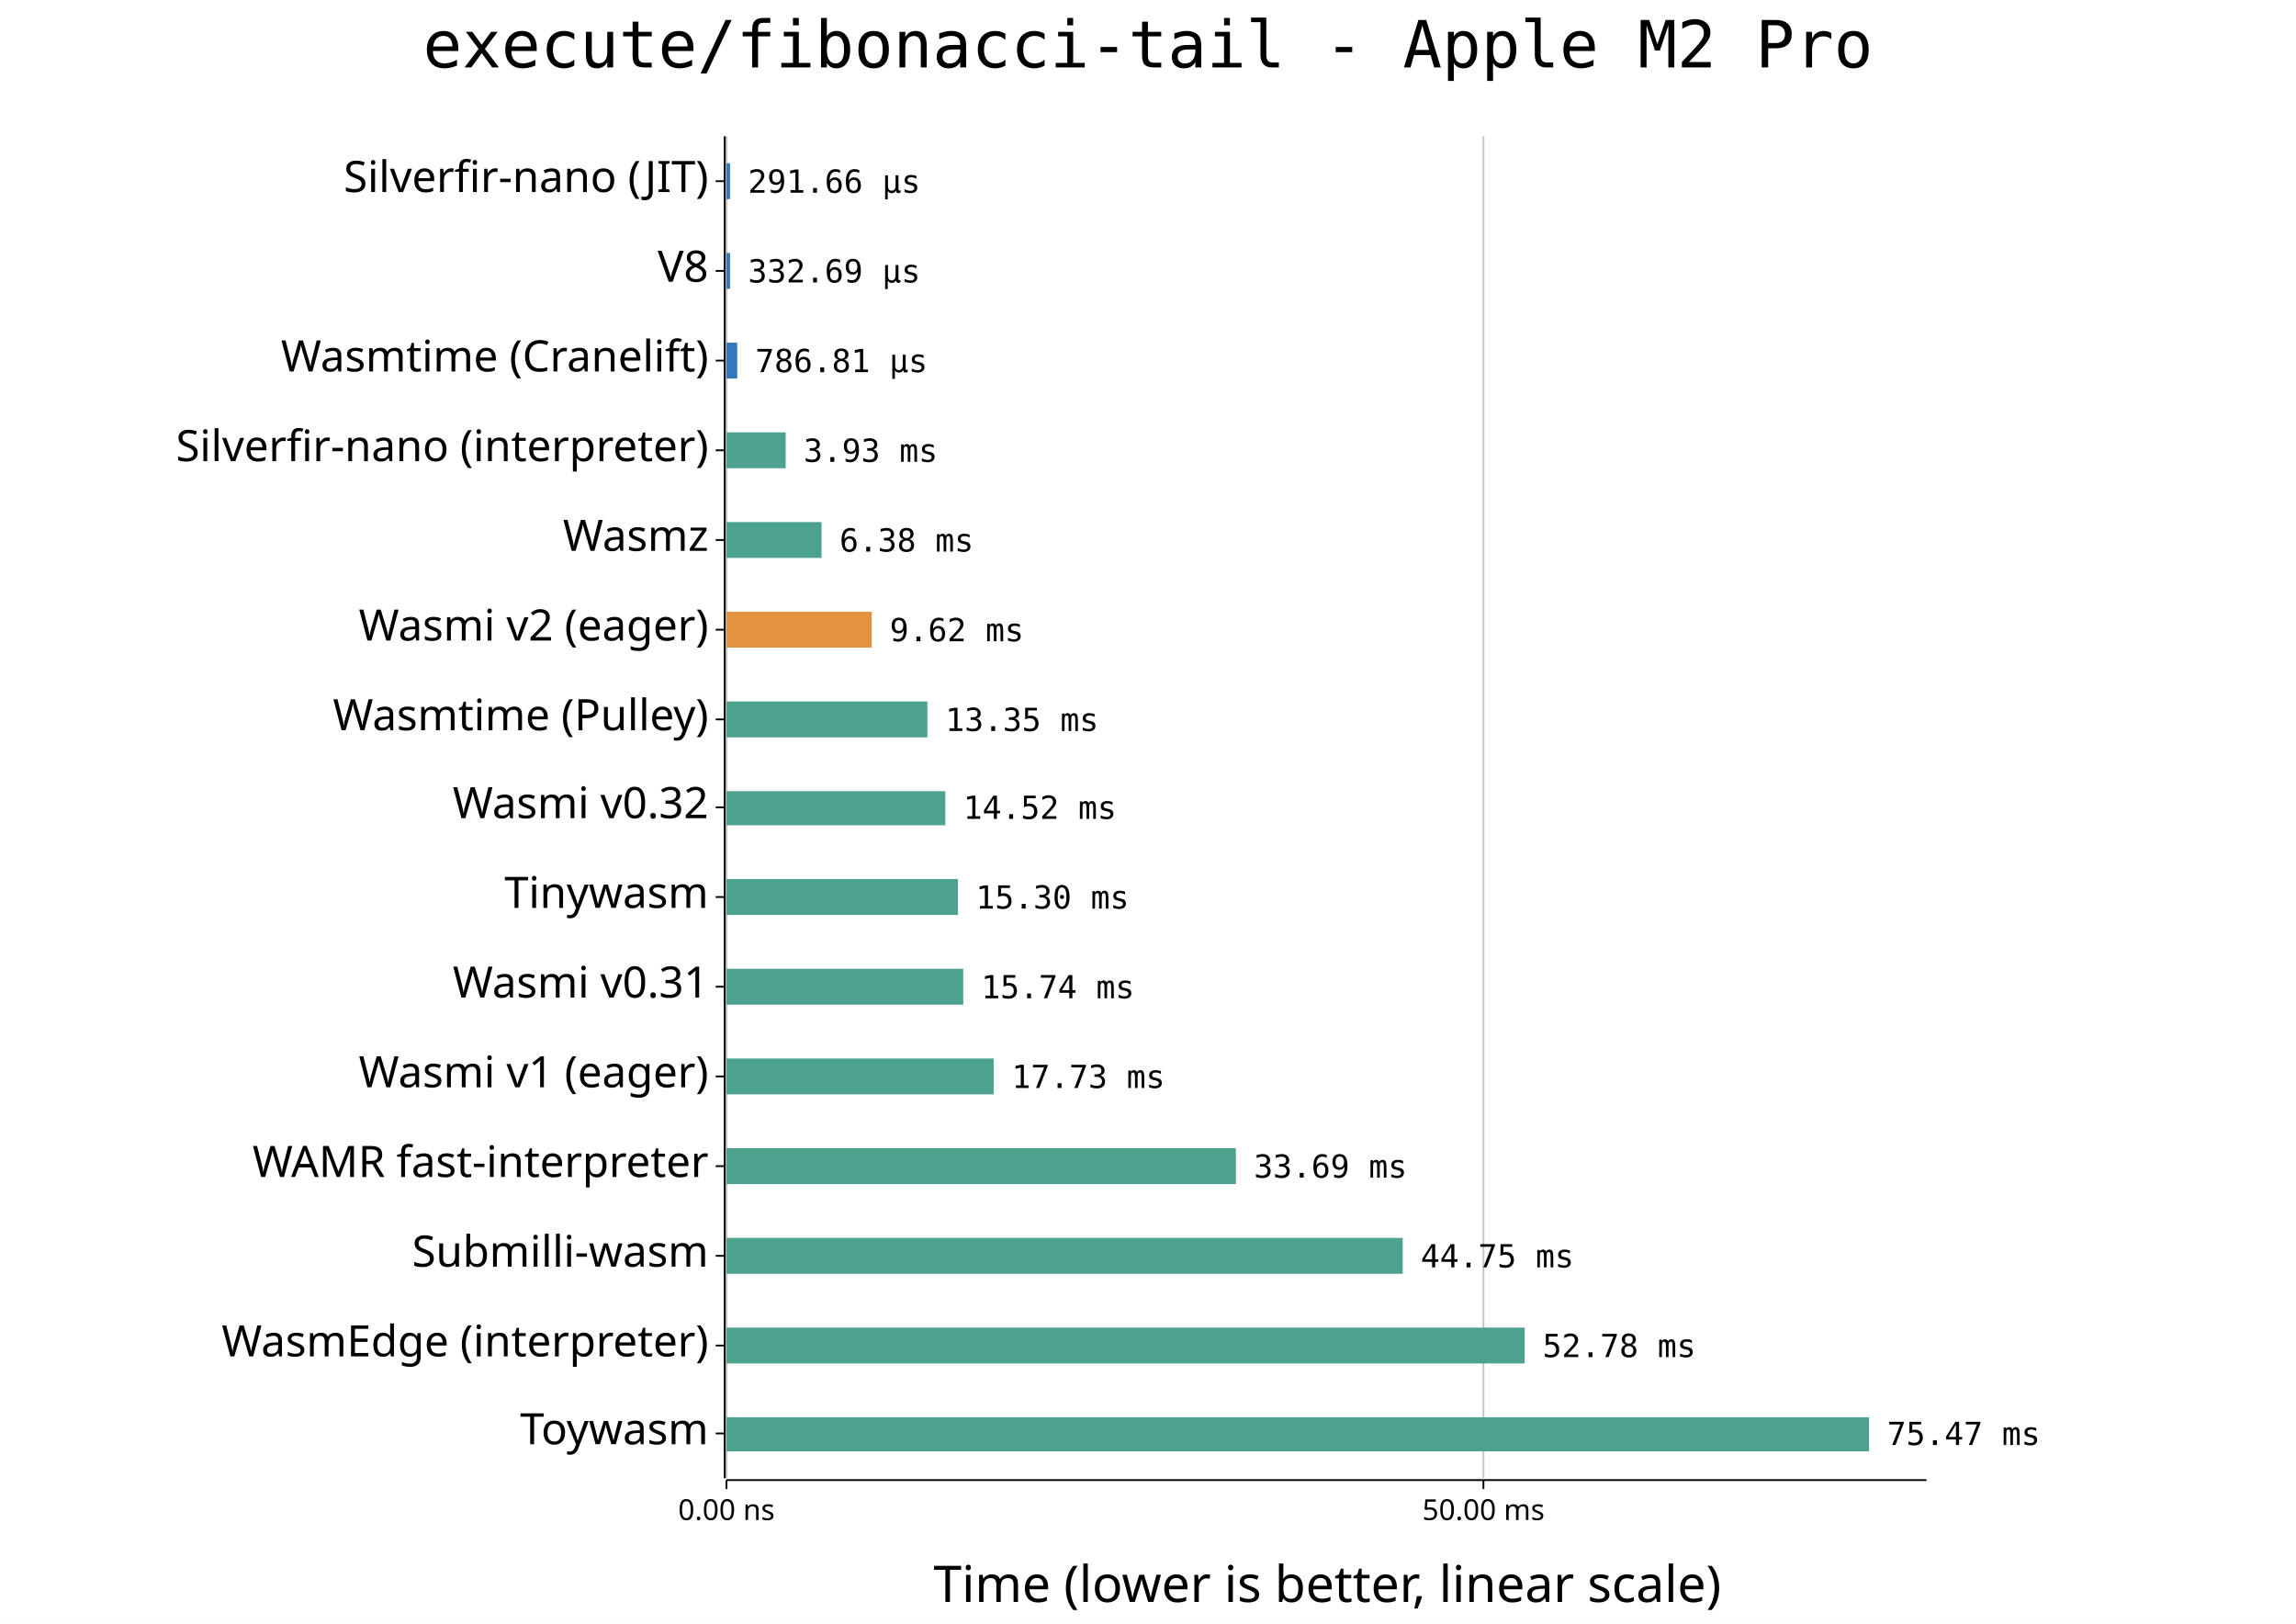
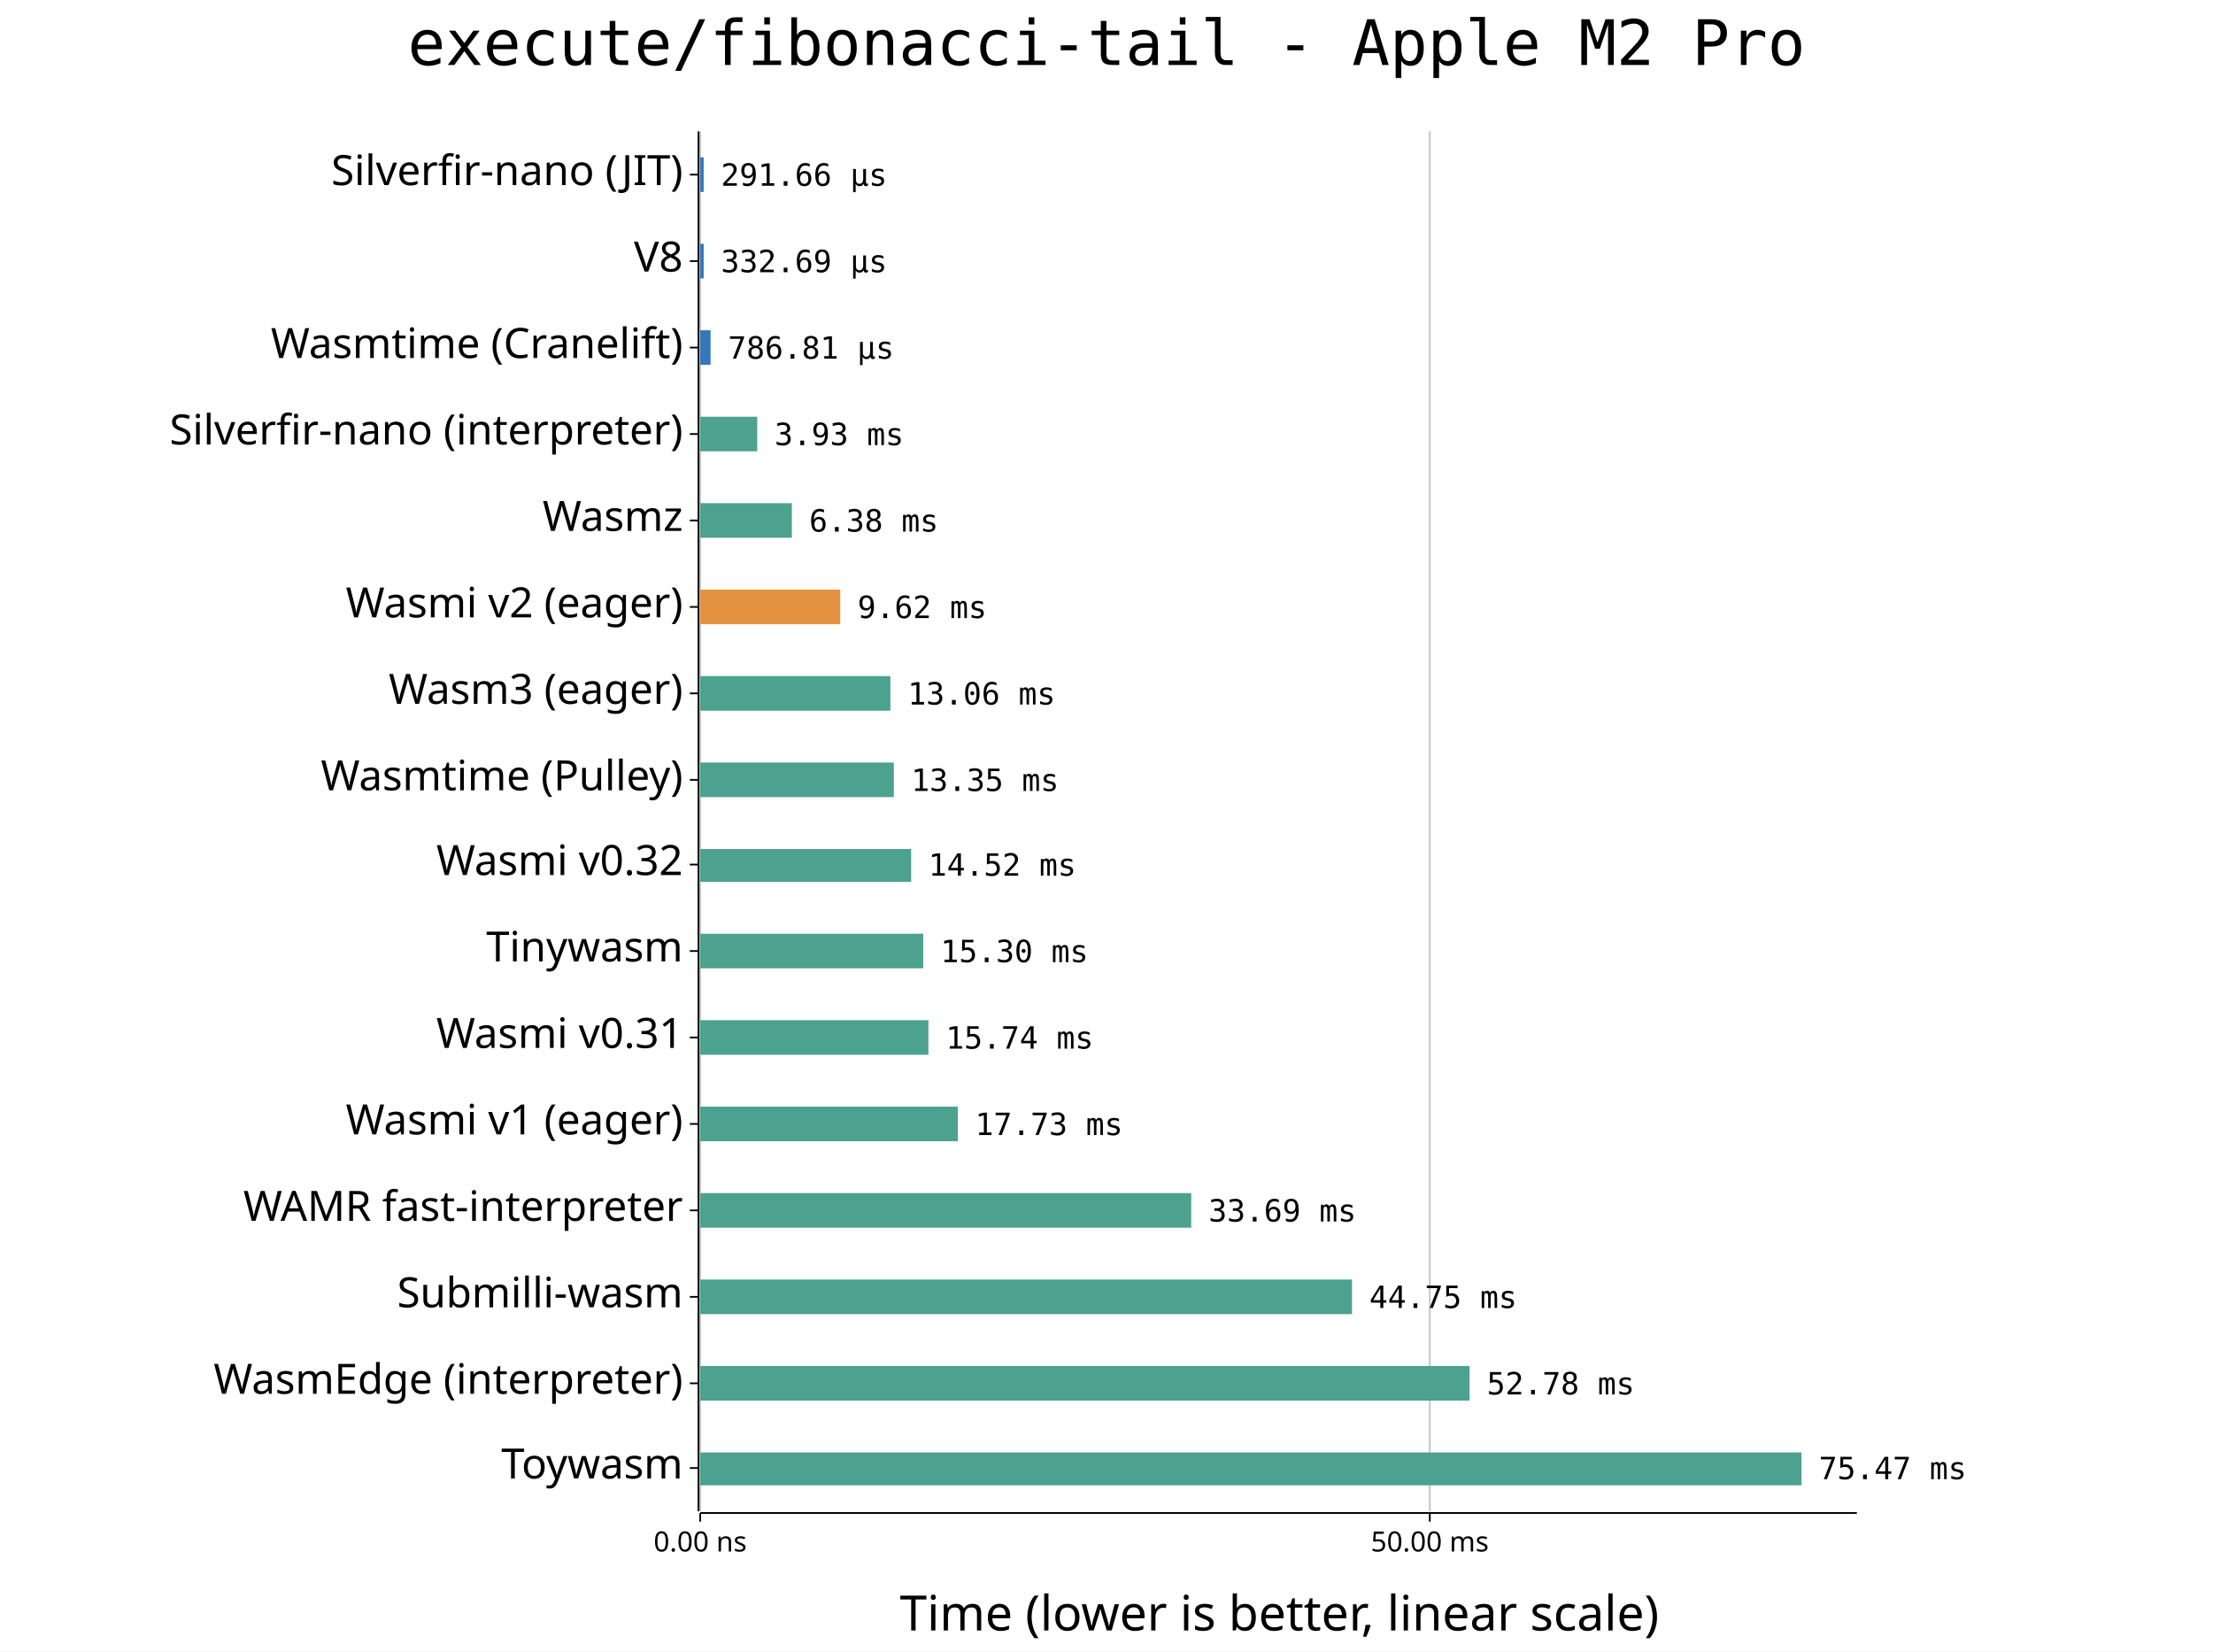
- <svg xmlns="http://www.w3.org/2000/svg" width="1280" height="905" viewBox="0 0 1280 905">
-   <rect x="0" y="0" width="1280" height="905" opacity="1" fill="#FFFFFF" stroke="none" />
+ <svg xmlns="http://www.w3.org/2000/svg" width="1280" height="955" viewBox="0 0 1280 955">
+   <rect x="0" y="0" width="1280" height="955" opacity="1" fill="#FFFFFF" stroke="none" />
  <text x="640" y="10" dy="0.76em" text-anchor="middle" font-family="monospace" font-size="36.29" opacity="1" fill="#000000">
execute/fibonacci-tail - Apple M2 Pro
</text>
-   <line opacity="0.1" stroke="#000000" stroke-width="1" x1="405" y1="824" x2="405" y2="76" />
-   <line opacity="0.1" stroke="#000000" stroke-width="1" x1="827" y1="824" x2="827" y2="76" />
-   <text x="5" y="450" dy="0.76em" text-anchor="middle" font-family="sans-serif" font-size="28.226" opacity="1" fill="#000000" transform="rotate(270, 5, 450)">
+   <line opacity="0.1" stroke="#000000" stroke-width="1" x1="405" y1="874" x2="405" y2="76" />
+   <line opacity="0.1" stroke="#000000" stroke-width="1" x1="827" y1="874" x2="827" y2="76" />
+   <text x="5" y="475" dy="0.76em" text-anchor="middle" font-family="sans-serif" font-size="28.226" opacity="1" fill="#000000" transform="rotate(270, 5, 475)">

</text>
-   <text x="740" y="900" dy="-0.5ex" text-anchor="middle" font-family="sans-serif" font-size="28.226" opacity="1" fill="#000000">
+   <text x="740" y="950" dy="-0.5ex" text-anchor="middle" font-family="sans-serif" font-size="28.226" opacity="1" fill="#000000">
Time (lower is better, linear scale)
</text>
-   <line opacity="0.15" stroke="#000000" stroke-width="1" x1="405" y1="824" x2="405" y2="76" />
-   <line opacity="0.15" stroke="#000000" stroke-width="1" x1="827" y1="824" x2="827" y2="76" />
-   <polyline fill="none" opacity="1" stroke="#000000" stroke-width="1" points="404,76 404,824 " />
-   <text x="395" y="799" dy="0.5ex" text-anchor="end" font-family="sans-serif" font-size="24.194" opacity="1" fill="#000000">
+   <line opacity="0.15" stroke="#000000" stroke-width="1" x1="405" y1="874" x2="405" y2="76" />
+   <line opacity="0.15" stroke="#000000" stroke-width="1" x1="827" y1="874" x2="827" y2="76" />
+   <polyline fill="none" opacity="1" stroke="#000000" stroke-width="1" points="404,76 404,874 " />
+   <text x="395" y="849" dy="0.5ex" text-anchor="end" font-family="sans-serif" font-size="24.194" opacity="1" fill="#000000">
Toywasm
</text>
-   <polyline fill="none" opacity="1" stroke="#000000" stroke-width="1" points="399,799 404,799 " />
+   <polyline fill="none" opacity="1" stroke="#000000" stroke-width="1" points="399,849 404,849 " />
+   <text x="395" y="800" dy="0.5ex" text-anchor="end" font-family="sans-serif" font-size="24.194" opacity="1" fill="#000000">
+ WasmEdge (interpreter)
+ </text>
+   <polyline fill="none" opacity="1" stroke="#000000" stroke-width="1" points="399,800 404,800 " />
  <text x="395" y="750" dy="0.5ex" text-anchor="end" font-family="sans-serif" font-size="24.194" opacity="1" fill="#000000">
- WasmEdge (interpreter)
+ Submilli-wasm
</text>
  <polyline fill="none" opacity="1" stroke="#000000" stroke-width="1" points="399,750 404,750 " />
  <text x="395" y="700" dy="0.5ex" text-anchor="end" font-family="sans-serif" font-size="24.194" opacity="1" fill="#000000">
- Submilli-wasm
+ WAMR fast-interpreter
</text>
  <polyline fill="none" opacity="1" stroke="#000000" stroke-width="1" points="399,700 404,700 " />
  <text x="395" y="650" dy="0.5ex" text-anchor="end" font-family="sans-serif" font-size="24.194" opacity="1" fill="#000000">
- WAMR fast-interpreter
+ Wasmi v1 (eager)
</text>
  <polyline fill="none" opacity="1" stroke="#000000" stroke-width="1" points="399,650 404,650 " />
  <text x="395" y="600" dy="0.5ex" text-anchor="end" font-family="sans-serif" font-size="24.194" opacity="1" fill="#000000">
- Wasmi v1 (eager)
+ Wasmi v0.31
</text>
  <polyline fill="none" opacity="1" stroke="#000000" stroke-width="1" points="399,600 404,600 " />
  <text x="395" y="550" dy="0.5ex" text-anchor="end" font-family="sans-serif" font-size="24.194" opacity="1" fill="#000000">
- Wasmi v0.31
+ Tinywasm
</text>
  <polyline fill="none" opacity="1" stroke="#000000" stroke-width="1" points="399,550 404,550 " />
  <text x="395" y="500" dy="0.5ex" text-anchor="end" font-family="sans-serif" font-size="24.194" opacity="1" fill="#000000">
- Tinywasm
+ Wasmi v0.32
</text>
  <polyline fill="none" opacity="1" stroke="#000000" stroke-width="1" points="399,500 404,500 " />
-   <text x="395" y="450" dy="0.5ex" text-anchor="end" font-family="sans-serif" font-size="24.194" opacity="1" fill="#000000">
- Wasmi v0.32
+   <text x="395" y="451" dy="0.5ex" text-anchor="end" font-family="sans-serif" font-size="24.194" opacity="1" fill="#000000">
+ Wasmtime (Pulley)
</text>
-   <polyline fill="none" opacity="1" stroke="#000000" stroke-width="1" points="399,450 404,450 " />
+   <polyline fill="none" opacity="1" stroke="#000000" stroke-width="1" points="399,451 404,451 " />
  <text x="395" y="401" dy="0.5ex" text-anchor="end" font-family="sans-serif" font-size="24.194" opacity="1" fill="#000000">
- Wasmtime (Pulley)
+ Wasm3 (eager)
</text>
  <polyline fill="none" opacity="1" stroke="#000000" stroke-width="1" points="399,401 404,401 " />
  <text x="395" y="351" dy="0.5ex" text-anchor="end" font-family="sans-serif" font-size="24.194" opacity="1" fill="#000000">
Wasmi v2 (eager)
</text>
  <polyline fill="none" opacity="1" stroke="#000000" stroke-width="1" points="399,351 404,351 " />
  <text x="395" y="301" dy="0.5ex" text-anchor="end" font-family="sans-serif" font-size="24.194" opacity="1" fill="#000000">
Wasmz
</text>
  <polyline fill="none" opacity="1" stroke="#000000" stroke-width="1" points="399,301 404,301 " />
  <text x="395" y="251" dy="0.5ex" text-anchor="end" font-family="sans-serif" font-size="24.194" opacity="1" fill="#000000">
Silverfir-nano (interpreter)
</text>
  <polyline fill="none" opacity="1" stroke="#000000" stroke-width="1" points="399,251 404,251 " />
  <text x="395" y="201" dy="0.5ex" text-anchor="end" font-family="sans-serif" font-size="24.194" opacity="1" fill="#000000">
Wasmtime (Cranelift)
</text>
  <polyline fill="none" opacity="1" stroke="#000000" stroke-width="1" points="399,201 404,201 " />
  <text x="395" y="151" dy="0.5ex" text-anchor="end" font-family="sans-serif" font-size="24.194" opacity="1" fill="#000000">
V8
</text>
  <polyline fill="none" opacity="1" stroke="#000000" stroke-width="1" points="399,151 404,151 " />
  <text x="395" y="101" dy="0.5ex" text-anchor="end" font-family="sans-serif" font-size="24.194" opacity="1" fill="#000000">
Silverfir-nano (JIT)
</text>
  <polyline fill="none" opacity="1" stroke="#000000" stroke-width="1" points="399,101 404,101 " />
-   <polyline fill="none" opacity="1" stroke="#000000" stroke-width="1" points="405,825 1074,825 " />
-   <text x="405" y="835" dy="0.76em" text-anchor="middle" font-family="sans-serif" font-size="16.129" opacity="1" fill="#000000">
+   <polyline fill="none" opacity="1" stroke="#000000" stroke-width="1" points="405,875 1074,875 " />
+   <text x="405" y="885" dy="0.76em" text-anchor="middle" font-family="sans-serif" font-size="16.129" opacity="1" fill="#000000">
0.00 ns
</text>
-   <polyline fill="none" opacity="1" stroke="#000000" stroke-width="1" points="405,825 405,830 " />
-   <text x="827" y="835" dy="0.76em" text-anchor="middle" font-family="sans-serif" font-size="16.129" opacity="1" fill="#000000">
+   <polyline fill="none" opacity="1" stroke="#000000" stroke-width="1" points="405,875 405,880 " />
+   <text x="827" y="885" dy="0.76em" text-anchor="middle" font-family="sans-serif" font-size="16.129" opacity="1" fill="#000000">
50.00 ms
</text>
-   <polyline fill="none" opacity="1" stroke="#000000" stroke-width="1" points="827,825 827,830 " />
-   <rect x="405" y="490" width="129" height="20" opacity="1" fill="#4CA18F" stroke="none" />
+   <polyline fill="none" opacity="1" stroke="#000000" stroke-width="1" points="827,875 827,880 " />
+   <rect x="405" y="840" width="637" height="19" opacity="1" fill="#4CA18F" stroke="none" />
+   <rect x="405" y="540" width="129" height="20" opacity="1" fill="#4CA18F" stroke="none" />
+   <rect x="405" y="241" width="33" height="20" opacity="1" fill="#4CA18F" stroke="none" />
+   <rect x="405" y="740" width="377" height="20" opacity="1" fill="#4CA18F" stroke="none" />
+   <rect x="405" y="141" width="2" height="20" opacity="1" fill="#3477BA" stroke="none" />
+   <rect x="405" y="590" width="132" height="20" opacity="1" fill="#4CA18F" stroke="none" />
+   <rect x="405" y="441" width="112" height="20" opacity="1" fill="#4CA18F" stroke="none" />
+   <rect x="405" y="491" width="122" height="19" opacity="1" fill="#4CA18F" stroke="none" />
+   <rect x="405" y="790" width="445" height="20" opacity="1" fill="#4CA18F" stroke="none" />
+   <rect x="405" y="291" width="53" height="20" opacity="1" fill="#4CA18F" stroke="none" />
  <rect x="405" y="91" width="2" height="20" opacity="1" fill="#3477BA" stroke="none" />
-   <rect x="405" y="690" width="377" height="20" opacity="1" fill="#4CA18F" stroke="none" />
-   <rect x="405" y="391" width="112" height="20" opacity="1" fill="#4CA18F" stroke="none" />
-   <rect x="405" y="540" width="132" height="20" opacity="1" fill="#4CA18F" stroke="none" />
-   <rect x="405" y="241" width="33" height="20" opacity="1" fill="#4CA18F" stroke="none" />
-   <rect x="405" y="740" width="445" height="20" opacity="1" fill="#4CA18F" stroke="none" />
-   <rect x="405" y="640" width="284" height="20" opacity="1" fill="#4CA18F" stroke="none" />
-   <rect x="405" y="141" width="2" height="20" opacity="1" fill="#3477BA" stroke="none" />
+   <rect x="405" y="341" width="81" height="20" opacity="1" fill="#E3923F" stroke="none" />
+   <rect x="405" y="640" width="149" height="20" opacity="1" fill="#4CA18F" stroke="none" />
  <rect x="405" y="191" width="6" height="20" opacity="1" fill="#3477BA" stroke="none" />
-   <rect x="405" y="441" width="122" height="19" opacity="1" fill="#4CA18F" stroke="none" />
-   <rect x="405" y="341" width="81" height="20" opacity="1" fill="#E3923F" stroke="none" />
-   <rect x="405" y="590" width="149" height="20" opacity="1" fill="#4CA18F" stroke="none" />
-   <rect x="405" y="790" width="637" height="19" opacity="1" fill="#4CA18F" stroke="none" />
-   <rect x="405" y="291" width="53" height="20" opacity="1" fill="#4CA18F" stroke="none" />
-   <text x="1052" y="801" dy="0.5ex" text-anchor="start" font-family="monospace" font-size="17.742" opacity="1" fill="#000000">
+   <rect x="405" y="690" width="284" height="20" opacity="1" fill="#4CA18F" stroke="none" />
+   <rect x="405" y="391" width="110" height="20" opacity="1" fill="#4CA18F" stroke="none" />
+   <text x="1052" y="851" dy="0.5ex" text-anchor="start" font-family="monospace" font-size="17.742" opacity="1" fill="#000000">
75.47 ms
</text>
-   <text x="860" y="752" dy="0.5ex" text-anchor="start" font-family="monospace" font-size="17.742" opacity="1" fill="#000000">
+   <text x="860" y="802" dy="0.5ex" text-anchor="start" font-family="monospace" font-size="17.742" opacity="1" fill="#000000">
52.78 ms
</text>
-   <text x="792" y="702" dy="0.5ex" text-anchor="start" font-family="monospace" font-size="17.742" opacity="1" fill="#000000">
+   <text x="792" y="752" dy="0.5ex" text-anchor="start" font-family="monospace" font-size="17.742" opacity="1" fill="#000000">
44.75 ms
</text>
-   <text x="699" y="652" dy="0.5ex" text-anchor="start" font-family="monospace" font-size="17.742" opacity="1" fill="#000000">
+   <text x="699" y="702" dy="0.5ex" text-anchor="start" font-family="monospace" font-size="17.742" opacity="1" fill="#000000">
33.69 ms
</text>
-   <text x="564" y="602" dy="0.5ex" text-anchor="start" font-family="monospace" font-size="17.742" opacity="1" fill="#000000">
+   <text x="564" y="652" dy="0.5ex" text-anchor="start" font-family="monospace" font-size="17.742" opacity="1" fill="#000000">
17.73 ms
</text>
-   <text x="547" y="552" dy="0.5ex" text-anchor="start" font-family="monospace" font-size="17.742" opacity="1" fill="#000000">
+   <text x="547" y="602" dy="0.5ex" text-anchor="start" font-family="monospace" font-size="17.742" opacity="1" fill="#000000">
15.74 ms
</text>
-   <text x="544" y="502" dy="0.5ex" text-anchor="start" font-family="monospace" font-size="17.742" opacity="1" fill="#000000">
+   <text x="544" y="552" dy="0.5ex" text-anchor="start" font-family="monospace" font-size="17.742" opacity="1" fill="#000000">
15.30 ms
</text>
-   <text x="537" y="452" dy="0.5ex" text-anchor="start" font-family="monospace" font-size="17.742" opacity="1" fill="#000000">
+   <text x="537" y="502" dy="0.5ex" text-anchor="start" font-family="monospace" font-size="17.742" opacity="1" fill="#000000">
14.52 ms
</text>
-   <text x="527" y="403" dy="0.5ex" text-anchor="start" font-family="monospace" font-size="17.742" opacity="1" fill="#000000">
+   <text x="527" y="453" dy="0.5ex" text-anchor="start" font-family="monospace" font-size="17.742" opacity="1" fill="#000000">
13.35 ms
+ </text>
+   <text x="525" y="403" dy="0.5ex" text-anchor="start" font-family="monospace" font-size="17.742" opacity="1" fill="#000000">
+ 13.06 ms
</text>
  <text x="496" y="353" dy="0.5ex" text-anchor="start" font-family="monospace" font-size="17.742" opacity="1" fill="#000000">
9.62 ms
</text>
  <text x="468" y="303" dy="0.5ex" text-anchor="start" font-family="monospace" font-size="17.742" opacity="1" fill="#000000">
6.38 ms
</text>
  <text x="448" y="253" dy="0.5ex" text-anchor="start" font-family="monospace" font-size="17.742" opacity="1" fill="#000000">
3.93 ms
</text>
  <text x="421" y="203" dy="0.5ex" text-anchor="start" font-family="monospace" font-size="17.742" opacity="1" fill="#000000">
786.81 µs
</text>
  <text x="417" y="153" dy="0.5ex" text-anchor="start" font-family="monospace" font-size="17.742" opacity="1" fill="#000000">
332.69 µs
</text>
  <text x="417" y="103" dy="0.5ex" text-anchor="start" font-family="monospace" font-size="17.742" opacity="1" fill="#000000">
291.66 µs
</text>
</svg>
